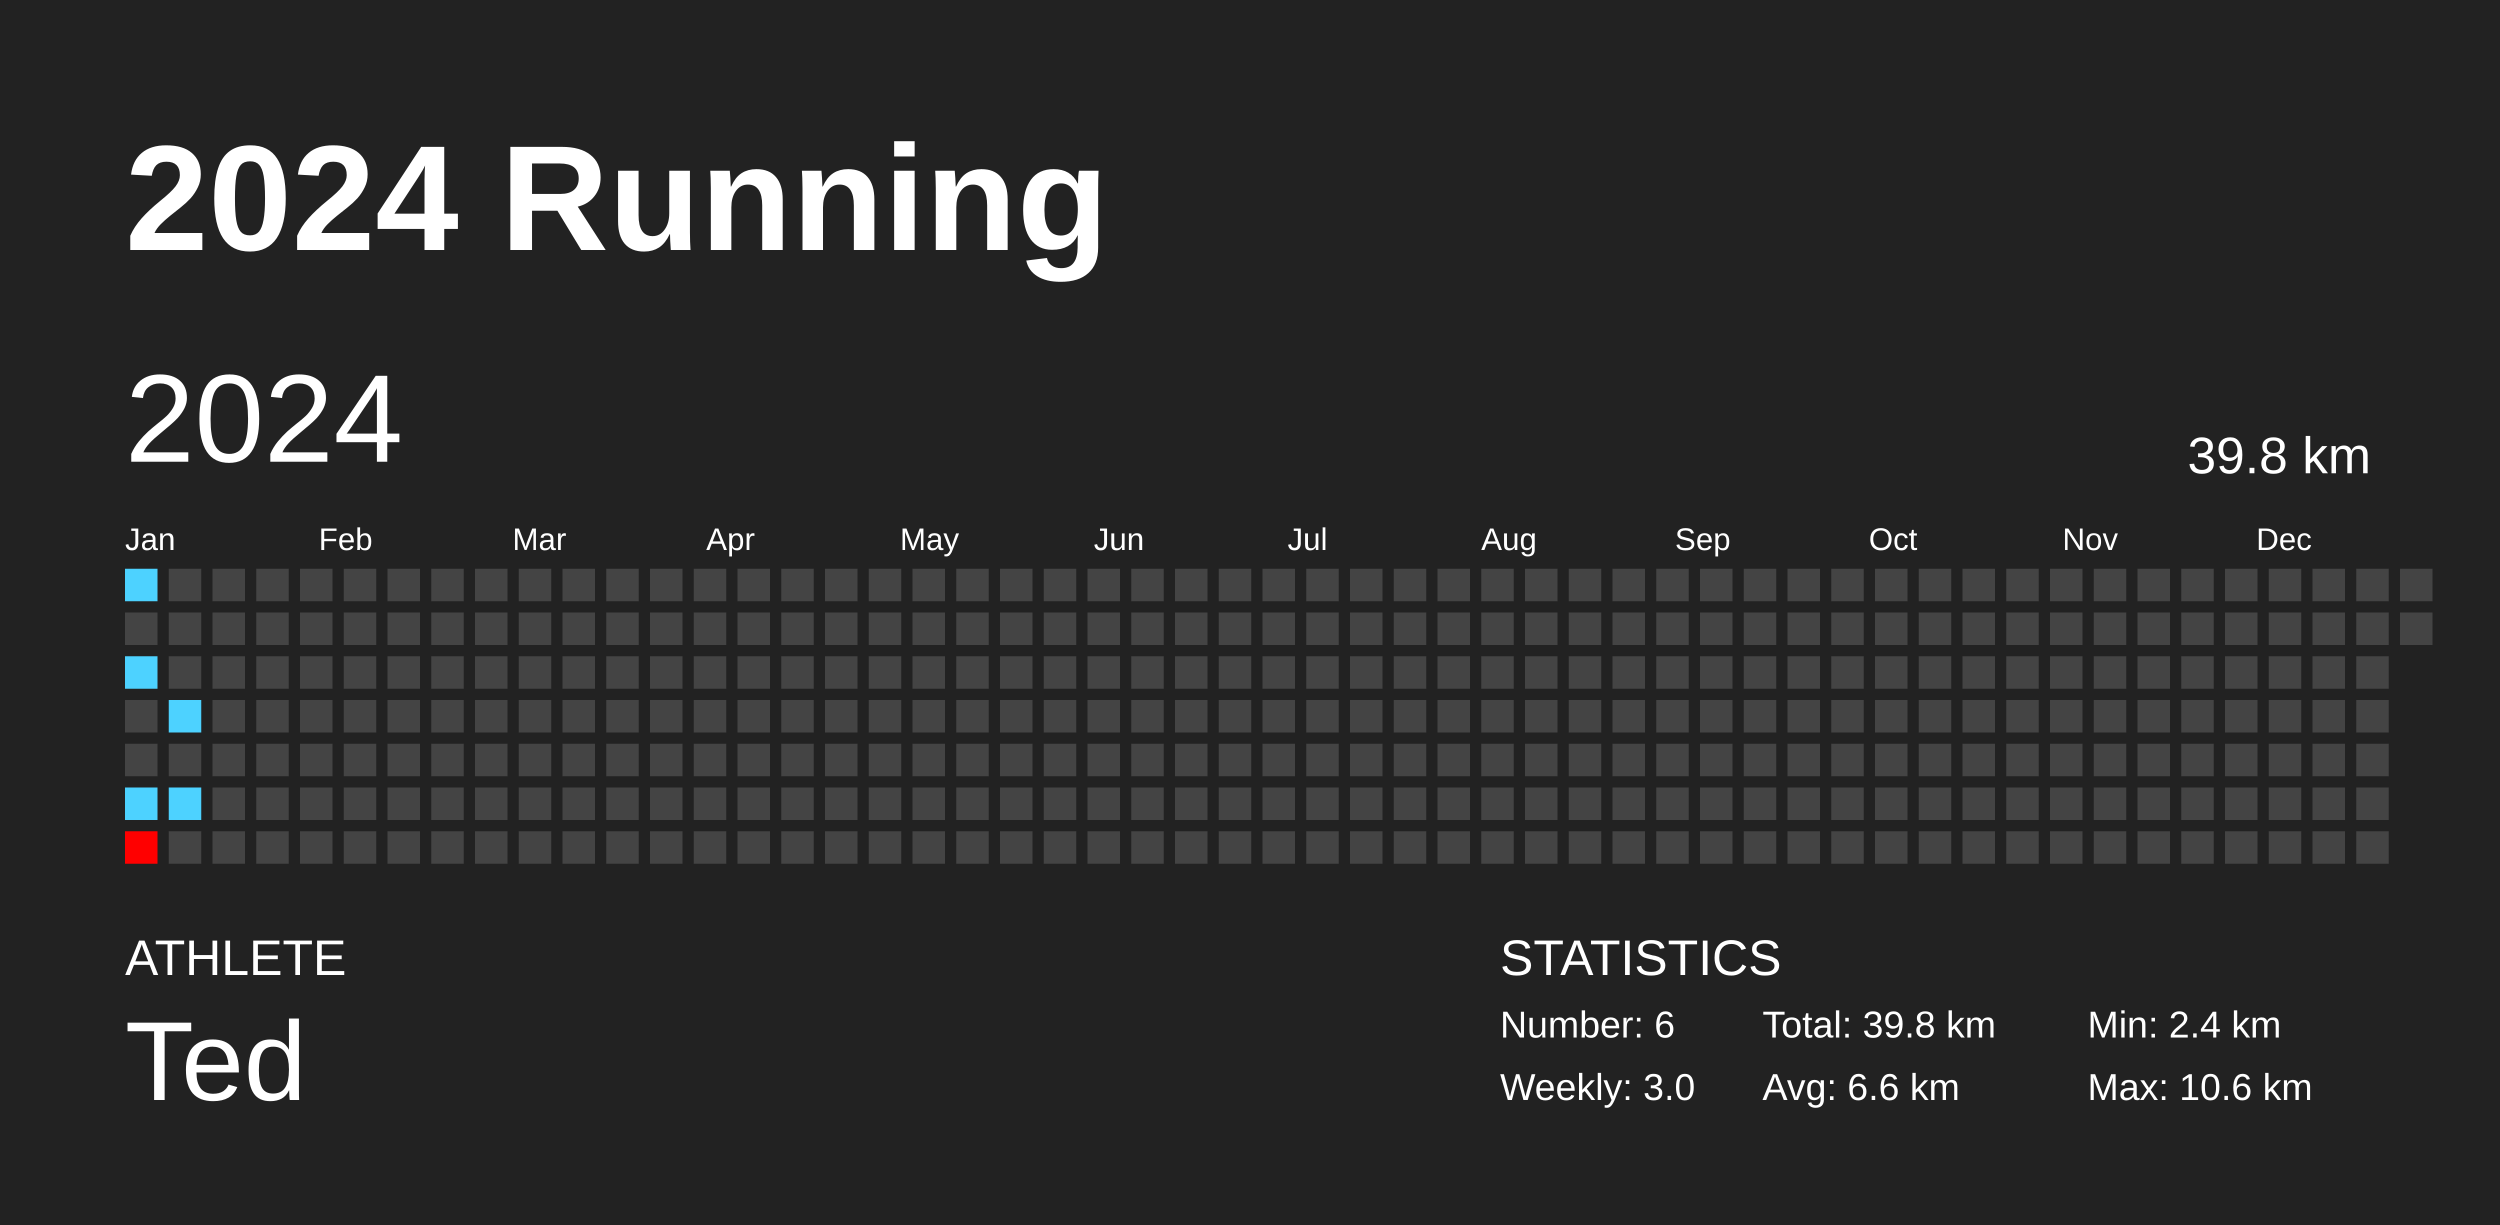
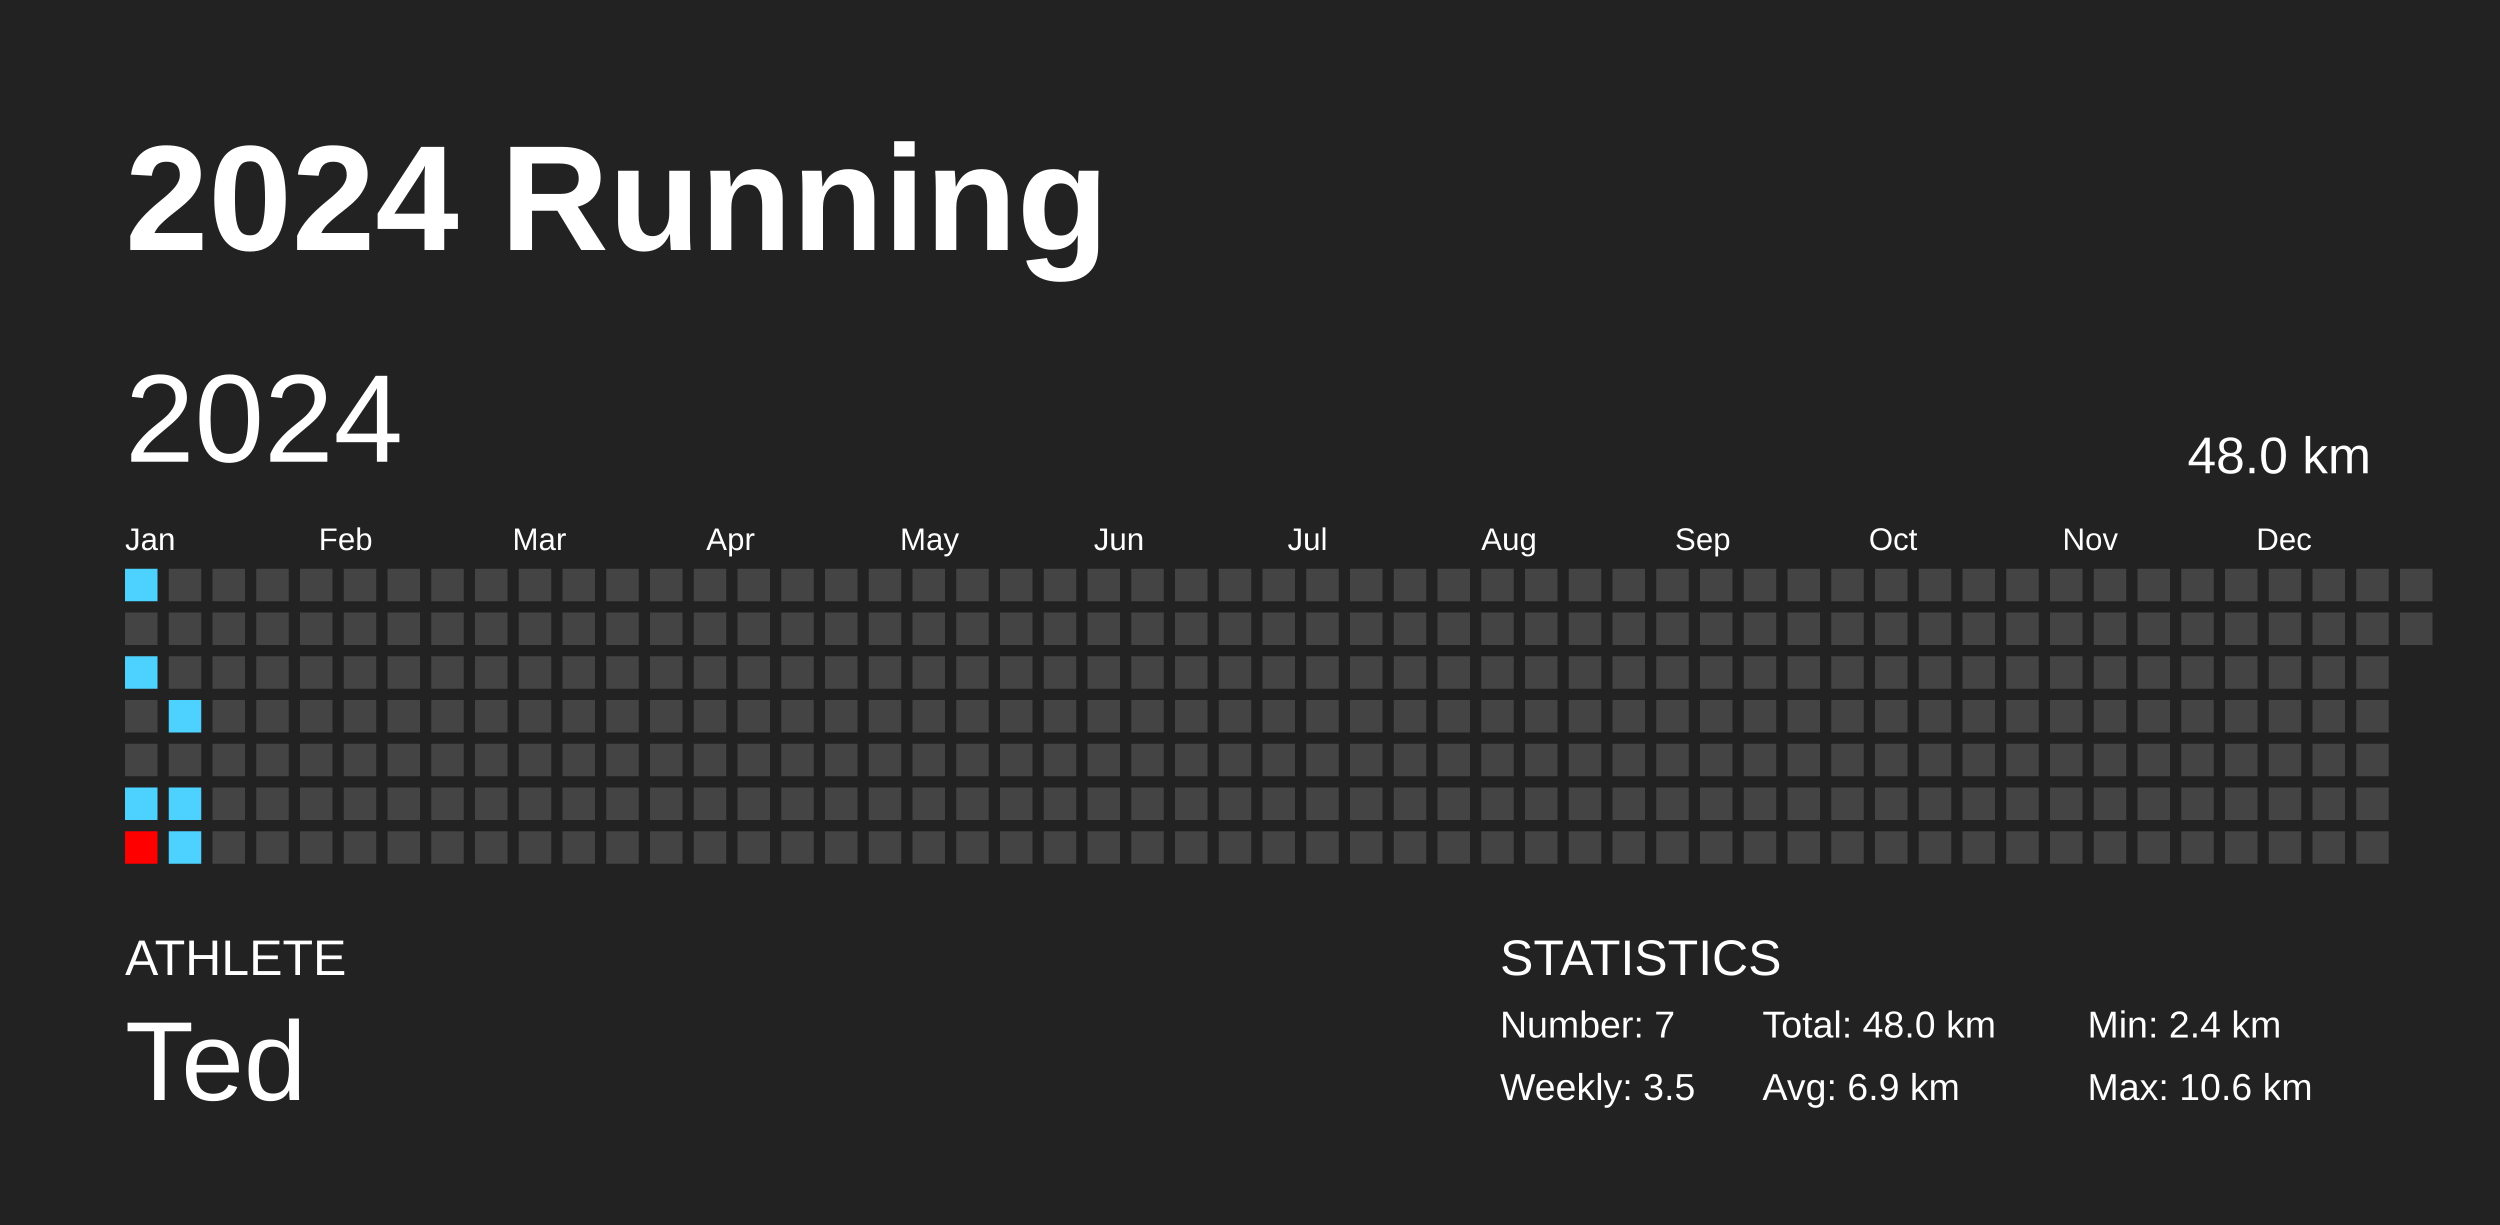
<svg xmlns="http://www.w3.org/2000/svg" baseProfile="full" height="98mm" version="1.1" viewBox="0,0,200,98" width="200mm">
  <defs />
  <rect fill="#222222" height="98" width="200" x="0" y="0" />
  <text fill="#FFFFFF" style="font-size:12px; font-family:Arial; font-weight:bold;" x="10" y="20">2024 Running</text>
  <text fill="#FFFFFF" style="font-size:4px; font-family:Arial" x="10" y="78">ATHLETE</text>
  <text fill="#FFFFFF" style="font-size:9px; font-family:Arial" x="10" y="88">Ted</text>
  <text fill="#FFFFFF" style="font-size:4px; font-family:Arial" x="120" y="78">STATISTICS</text>
-   <text fill="#FFFFFF" style="font-size:3px; font-family:Arial" x="120" y="83">Number: 6</text>
-   <text fill="#FFFFFF" style="font-size:3px; font-family:Arial" x="120" y="88">Weekly: 3.0</text>
-   <text fill="#FFFFFF" style="font-size:3px; font-family:Arial" x="141" y="83">Total: 39.8 km</text>
-   <text fill="#FFFFFF" style="font-size:3px; font-family:Arial" x="141" y="88">Avg: 6.6 km</text>
+   <text fill="#FFFFFF" style="font-size:3px; font-family:Arial" x="120" y="83">Number: 7</text>
+   <text fill="#FFFFFF" style="font-size:3px; font-family:Arial" x="120" y="88">Weekly: 3.5</text>
+   <text fill="#FFFFFF" style="font-size:3px; font-family:Arial" x="141" y="83">Total: 48.0 km</text>
+   <text fill="#FFFFFF" style="font-size:3px; font-family:Arial" x="141" y="88">Avg: 6.9 km</text>
  <text fill="#FFFFFF" style="font-size:3px; font-family:Arial" x="167" y="83">Min: 2.4 km</text>
  <text fill="#FFFFFF" style="font-size:3px; font-family:Arial" x="167" y="88">Max: 10.6 km</text>
  <text dominant-baseline="hanging" fill="#FFFFFF" style="font-size:10.0px; font-family:Arial;" x="10" y="30">2024</text>
-   <text dominant-baseline="hanging" fill="#FFFFFF" style="font-size:4.125px; font-family:Arial;" x="175" y="35">39.8 km</text>
+   <text dominant-baseline="hanging" fill="#FFFFFF" style="font-size:4.125px; font-family:Arial;" x="175" y="35">48.0 km</text>
  <text fill="#FFFFFF" style="font-size:2.5px; font-family:Arial" x="10.0" y="44">Jan</text>
  <text fill="#FFFFFF" style="font-size:2.5px; font-family:Arial" x="25.5" y="44">Feb</text>
  <text fill="#FFFFFF" style="font-size:2.5px; font-family:Arial" x="41.0" y="44">Mar</text>
  <text fill="#FFFFFF" style="font-size:2.5px; font-family:Arial" x="56.5" y="44">Apr</text>
  <text fill="#FFFFFF" style="font-size:2.5px; font-family:Arial" x="72.0" y="44">May</text>
  <text fill="#FFFFFF" style="font-size:2.5px; font-family:Arial" x="87.5" y="44">Jun</text>
  <text fill="#FFFFFF" style="font-size:2.5px; font-family:Arial" x="103.0" y="44">Jul</text>
  <text fill="#FFFFFF" style="font-size:2.5px; font-family:Arial" x="118.5" y="44">Aug</text>
  <text fill="#FFFFFF" style="font-size:2.5px; font-family:Arial" x="134.0" y="44">Sep</text>
  <text fill="#FFFFFF" style="font-size:2.5px; font-family:Arial" x="149.5" y="44">Oct</text>
  <text fill="#FFFFFF" style="font-size:2.5px; font-family:Arial" x="165.0" y="44">Nov</text>
  <text fill="#FFFFFF" style="font-size:2.5px; font-family:Arial" x="180.5" y="44">Dec</text>
  <rect fill="#4dd2ff" height="2.6" width="2.6" x="10.0" y="45.5" />
  <rect fill="#444444" height="2.6" width="2.6" x="10.0" y="49.0" />
  <rect fill="#4dd2ff" height="2.6" width="2.6" x="10.0" y="52.5" />
  <rect fill="#444444" height="2.6" width="2.6" x="10.0" y="56.0" />
  <rect fill="#444444" height="2.6" width="2.6" x="10.0" y="59.5" />
  <rect fill="#4dd2ff" height="2.6" width="2.6" x="10.0" y="63.0" />
  <rect fill="#ff0000" height="2.6" width="2.6" x="10.0" y="66.5" />
  <rect fill="#444444" height="2.6" width="2.6" x="13.5" y="45.5" />
  <rect fill="#444444" height="2.6" width="2.6" x="13.5" y="49.0" />
  <rect fill="#444444" height="2.6" width="2.6" x="13.5" y="52.5" />
  <rect fill="#4dd2ff" height="2.6" width="2.6" x="13.5" y="56.0" />
  <rect fill="#444444" height="2.6" width="2.6" x="13.5" y="59.5" />
  <rect fill="#4dd2ff" height="2.6" width="2.6" x="13.5" y="63.0" />
-   <rect fill="#444444" height="2.6" width="2.6" x="13.5" y="66.5" />
+   <rect fill="#4dd2ff" height="2.6" width="2.6" x="13.5" y="66.5" />
  <rect fill="#444444" height="2.6" width="2.6" x="17.0" y="45.5" />
  <rect fill="#444444" height="2.6" width="2.6" x="17.0" y="49.0" />
  <rect fill="#444444" height="2.6" width="2.6" x="17.0" y="52.5" />
  <rect fill="#444444" height="2.6" width="2.6" x="17.0" y="56.0" />
  <rect fill="#444444" height="2.6" width="2.6" x="17.0" y="59.5" />
  <rect fill="#444444" height="2.6" width="2.6" x="17.0" y="63.0" />
  <rect fill="#444444" height="2.6" width="2.6" x="17.0" y="66.5" />
  <rect fill="#444444" height="2.6" width="2.6" x="20.5" y="45.5" />
  <rect fill="#444444" height="2.6" width="2.6" x="20.5" y="49.0" />
  <rect fill="#444444" height="2.6" width="2.6" x="20.5" y="52.5" />
  <rect fill="#444444" height="2.6" width="2.6" x="20.5" y="56.0" />
  <rect fill="#444444" height="2.6" width="2.6" x="20.5" y="59.5" />
  <rect fill="#444444" height="2.6" width="2.6" x="20.5" y="63.0" />
  <rect fill="#444444" height="2.6" width="2.6" x="20.5" y="66.5" />
  <rect fill="#444444" height="2.6" width="2.6" x="24.0" y="45.5" />
  <rect fill="#444444" height="2.6" width="2.6" x="24.0" y="49.0" />
  <rect fill="#444444" height="2.6" width="2.6" x="24.0" y="52.5" />
  <rect fill="#444444" height="2.6" width="2.6" x="24.0" y="56.0" />
  <rect fill="#444444" height="2.6" width="2.6" x="24.0" y="59.5" />
  <rect fill="#444444" height="2.6" width="2.6" x="24.0" y="63.0" />
  <rect fill="#444444" height="2.6" width="2.6" x="24.0" y="66.5" />
  <rect fill="#444444" height="2.6" width="2.6" x="27.5" y="45.5" />
  <rect fill="#444444" height="2.6" width="2.6" x="27.5" y="49.0" />
  <rect fill="#444444" height="2.6" width="2.6" x="27.5" y="52.5" />
  <rect fill="#444444" height="2.6" width="2.6" x="27.5" y="56.0" />
  <rect fill="#444444" height="2.6" width="2.6" x="27.5" y="59.5" />
  <rect fill="#444444" height="2.6" width="2.6" x="27.5" y="63.0" />
  <rect fill="#444444" height="2.6" width="2.6" x="27.5" y="66.5" />
  <rect fill="#444444" height="2.6" width="2.6" x="31.0" y="45.5" />
  <rect fill="#444444" height="2.6" width="2.6" x="31.0" y="49.0" />
  <rect fill="#444444" height="2.6" width="2.6" x="31.0" y="52.5" />
  <rect fill="#444444" height="2.6" width="2.6" x="31.0" y="56.0" />
  <rect fill="#444444" height="2.6" width="2.6" x="31.0" y="59.5" />
  <rect fill="#444444" height="2.6" width="2.6" x="31.0" y="63.0" />
  <rect fill="#444444" height="2.6" width="2.6" x="31.0" y="66.5" />
  <rect fill="#444444" height="2.6" width="2.6" x="34.5" y="45.5" />
  <rect fill="#444444" height="2.6" width="2.6" x="34.5" y="49.0" />
  <rect fill="#444444" height="2.6" width="2.6" x="34.5" y="52.5" />
  <rect fill="#444444" height="2.6" width="2.6" x="34.5" y="56.0" />
  <rect fill="#444444" height="2.6" width="2.6" x="34.5" y="59.5" />
  <rect fill="#444444" height="2.6" width="2.6" x="34.5" y="63.0" />
  <rect fill="#444444" height="2.6" width="2.6" x="34.5" y="66.5" />
  <rect fill="#444444" height="2.6" width="2.6" x="38.0" y="45.5" />
  <rect fill="#444444" height="2.6" width="2.6" x="38.0" y="49.0" />
  <rect fill="#444444" height="2.6" width="2.6" x="38.0" y="52.5" />
  <rect fill="#444444" height="2.6" width="2.6" x="38.0" y="56.0" />
  <rect fill="#444444" height="2.6" width="2.6" x="38.0" y="59.5" />
  <rect fill="#444444" height="2.6" width="2.6" x="38.0" y="63.0" />
  <rect fill="#444444" height="2.6" width="2.6" x="38.0" y="66.5" />
  <rect fill="#444444" height="2.6" width="2.6" x="41.5" y="45.5" />
  <rect fill="#444444" height="2.6" width="2.6" x="41.5" y="49.0" />
  <rect fill="#444444" height="2.6" width="2.6" x="41.5" y="52.5" />
  <rect fill="#444444" height="2.6" width="2.6" x="41.5" y="56.0" />
  <rect fill="#444444" height="2.6" width="2.6" x="41.5" y="59.5" />
  <rect fill="#444444" height="2.6" width="2.6" x="41.5" y="63.0" />
  <rect fill="#444444" height="2.6" width="2.6" x="41.5" y="66.5" />
  <rect fill="#444444" height="2.6" width="2.6" x="45.0" y="45.5" />
  <rect fill="#444444" height="2.6" width="2.6" x="45.0" y="49.0" />
  <rect fill="#444444" height="2.6" width="2.6" x="45.0" y="52.5" />
  <rect fill="#444444" height="2.6" width="2.6" x="45.0" y="56.0" />
  <rect fill="#444444" height="2.6" width="2.6" x="45.0" y="59.5" />
  <rect fill="#444444" height="2.6" width="2.6" x="45.0" y="63.0" />
  <rect fill="#444444" height="2.6" width="2.6" x="45.0" y="66.5" />
  <rect fill="#444444" height="2.6" width="2.6" x="48.5" y="45.5" />
  <rect fill="#444444" height="2.6" width="2.6" x="48.5" y="49.0" />
  <rect fill="#444444" height="2.6" width="2.6" x="48.5" y="52.5" />
  <rect fill="#444444" height="2.6" width="2.6" x="48.5" y="56.0" />
  <rect fill="#444444" height="2.6" width="2.6" x="48.5" y="59.5" />
  <rect fill="#444444" height="2.6" width="2.6" x="48.5" y="63.0" />
  <rect fill="#444444" height="2.6" width="2.6" x="48.5" y="66.5" />
  <rect fill="#444444" height="2.6" width="2.6" x="52.0" y="45.5" />
  <rect fill="#444444" height="2.6" width="2.6" x="52.0" y="49.0" />
  <rect fill="#444444" height="2.6" width="2.6" x="52.0" y="52.5" />
  <rect fill="#444444" height="2.6" width="2.6" x="52.0" y="56.0" />
  <rect fill="#444444" height="2.6" width="2.6" x="52.0" y="59.5" />
  <rect fill="#444444" height="2.6" width="2.6" x="52.0" y="63.0" />
  <rect fill="#444444" height="2.6" width="2.6" x="52.0" y="66.5" />
  <rect fill="#444444" height="2.6" width="2.6" x="55.5" y="45.5" />
  <rect fill="#444444" height="2.6" width="2.6" x="55.5" y="49.0" />
  <rect fill="#444444" height="2.6" width="2.6" x="55.5" y="52.5" />
  <rect fill="#444444" height="2.6" width="2.6" x="55.5" y="56.0" />
  <rect fill="#444444" height="2.6" width="2.6" x="55.5" y="59.5" />
  <rect fill="#444444" height="2.6" width="2.6" x="55.5" y="63.0" />
  <rect fill="#444444" height="2.6" width="2.6" x="55.5" y="66.5" />
  <rect fill="#444444" height="2.6" width="2.6" x="59.0" y="45.5" />
  <rect fill="#444444" height="2.6" width="2.6" x="59.0" y="49.0" />
  <rect fill="#444444" height="2.6" width="2.6" x="59.0" y="52.5" />
  <rect fill="#444444" height="2.6" width="2.6" x="59.0" y="56.0" />
  <rect fill="#444444" height="2.6" width="2.6" x="59.0" y="59.5" />
  <rect fill="#444444" height="2.6" width="2.6" x="59.0" y="63.0" />
  <rect fill="#444444" height="2.6" width="2.6" x="59.0" y="66.5" />
  <rect fill="#444444" height="2.6" width="2.6" x="62.5" y="45.5" />
  <rect fill="#444444" height="2.6" width="2.6" x="62.5" y="49.0" />
  <rect fill="#444444" height="2.6" width="2.6" x="62.5" y="52.5" />
  <rect fill="#444444" height="2.6" width="2.6" x="62.5" y="56.0" />
  <rect fill="#444444" height="2.6" width="2.6" x="62.5" y="59.5" />
  <rect fill="#444444" height="2.6" width="2.6" x="62.5" y="63.0" />
  <rect fill="#444444" height="2.6" width="2.6" x="62.5" y="66.5" />
  <rect fill="#444444" height="2.6" width="2.6" x="66.0" y="45.5" />
  <rect fill="#444444" height="2.6" width="2.6" x="66.0" y="49.0" />
  <rect fill="#444444" height="2.6" width="2.6" x="66.0" y="52.5" />
  <rect fill="#444444" height="2.6" width="2.6" x="66.0" y="56.0" />
  <rect fill="#444444" height="2.6" width="2.6" x="66.0" y="59.5" />
  <rect fill="#444444" height="2.6" width="2.6" x="66.0" y="63.0" />
  <rect fill="#444444" height="2.6" width="2.6" x="66.0" y="66.5" />
  <rect fill="#444444" height="2.6" width="2.6" x="69.5" y="45.5" />
  <rect fill="#444444" height="2.6" width="2.6" x="69.5" y="49.0" />
  <rect fill="#444444" height="2.6" width="2.6" x="69.5" y="52.5" />
  <rect fill="#444444" height="2.6" width="2.6" x="69.5" y="56.0" />
  <rect fill="#444444" height="2.6" width="2.6" x="69.5" y="59.5" />
  <rect fill="#444444" height="2.6" width="2.6" x="69.5" y="63.0" />
  <rect fill="#444444" height="2.6" width="2.6" x="69.5" y="66.5" />
  <rect fill="#444444" height="2.6" width="2.6" x="73.0" y="45.5" />
  <rect fill="#444444" height="2.6" width="2.6" x="73.0" y="49.0" />
  <rect fill="#444444" height="2.6" width="2.6" x="73.0" y="52.5" />
  <rect fill="#444444" height="2.6" width="2.6" x="73.0" y="56.0" />
  <rect fill="#444444" height="2.6" width="2.6" x="73.0" y="59.5" />
  <rect fill="#444444" height="2.6" width="2.6" x="73.0" y="63.0" />
  <rect fill="#444444" height="2.6" width="2.6" x="73.0" y="66.5" />
  <rect fill="#444444" height="2.6" width="2.6" x="76.5" y="45.5" />
  <rect fill="#444444" height="2.6" width="2.6" x="76.5" y="49.0" />
  <rect fill="#444444" height="2.6" width="2.6" x="76.5" y="52.5" />
  <rect fill="#444444" height="2.6" width="2.6" x="76.5" y="56.0" />
  <rect fill="#444444" height="2.6" width="2.6" x="76.5" y="59.5" />
  <rect fill="#444444" height="2.6" width="2.6" x="76.5" y="63.0" />
  <rect fill="#444444" height="2.6" width="2.6" x="76.5" y="66.5" />
  <rect fill="#444444" height="2.6" width="2.6" x="80.0" y="45.5" />
  <rect fill="#444444" height="2.6" width="2.6" x="80.0" y="49.0" />
  <rect fill="#444444" height="2.6" width="2.6" x="80.0" y="52.5" />
  <rect fill="#444444" height="2.6" width="2.6" x="80.0" y="56.0" />
  <rect fill="#444444" height="2.6" width="2.6" x="80.0" y="59.5" />
  <rect fill="#444444" height="2.6" width="2.6" x="80.0" y="63.0" />
  <rect fill="#444444" height="2.6" width="2.6" x="80.0" y="66.5" />
  <rect fill="#444444" height="2.6" width="2.6" x="83.5" y="45.5" />
  <rect fill="#444444" height="2.6" width="2.6" x="83.5" y="49.0" />
  <rect fill="#444444" height="2.6" width="2.6" x="83.5" y="52.5" />
  <rect fill="#444444" height="2.6" width="2.6" x="83.5" y="56.0" />
  <rect fill="#444444" height="2.6" width="2.6" x="83.5" y="59.5" />
  <rect fill="#444444" height="2.6" width="2.6" x="83.5" y="63.0" />
  <rect fill="#444444" height="2.6" width="2.6" x="83.5" y="66.5" />
  <rect fill="#444444" height="2.6" width="2.6" x="87.0" y="45.5" />
  <rect fill="#444444" height="2.6" width="2.6" x="87.0" y="49.0" />
  <rect fill="#444444" height="2.6" width="2.6" x="87.0" y="52.5" />
  <rect fill="#444444" height="2.6" width="2.6" x="87.0" y="56.0" />
  <rect fill="#444444" height="2.6" width="2.6" x="87.0" y="59.5" />
  <rect fill="#444444" height="2.6" width="2.6" x="87.0" y="63.0" />
  <rect fill="#444444" height="2.6" width="2.6" x="87.0" y="66.5" />
  <rect fill="#444444" height="2.6" width="2.6" x="90.5" y="45.5" />
  <rect fill="#444444" height="2.6" width="2.6" x="90.5" y="49.0" />
  <rect fill="#444444" height="2.6" width="2.6" x="90.5" y="52.5" />
  <rect fill="#444444" height="2.6" width="2.6" x="90.5" y="56.0" />
  <rect fill="#444444" height="2.6" width="2.6" x="90.5" y="59.5" />
  <rect fill="#444444" height="2.6" width="2.6" x="90.5" y="63.0" />
  <rect fill="#444444" height="2.6" width="2.6" x="90.5" y="66.5" />
  <rect fill="#444444" height="2.6" width="2.6" x="94.0" y="45.5" />
  <rect fill="#444444" height="2.6" width="2.6" x="94.0" y="49.0" />
  <rect fill="#444444" height="2.6" width="2.6" x="94.0" y="52.5" />
  <rect fill="#444444" height="2.6" width="2.6" x="94.0" y="56.0" />
  <rect fill="#444444" height="2.6" width="2.6" x="94.0" y="59.5" />
  <rect fill="#444444" height="2.6" width="2.6" x="94.0" y="63.0" />
  <rect fill="#444444" height="2.6" width="2.6" x="94.0" y="66.5" />
  <rect fill="#444444" height="2.6" width="2.6" x="97.5" y="45.5" />
  <rect fill="#444444" height="2.6" width="2.6" x="97.5" y="49.0" />
  <rect fill="#444444" height="2.6" width="2.6" x="97.5" y="52.5" />
  <rect fill="#444444" height="2.6" width="2.6" x="97.5" y="56.0" />
  <rect fill="#444444" height="2.6" width="2.6" x="97.5" y="59.5" />
  <rect fill="#444444" height="2.6" width="2.6" x="97.5" y="63.0" />
  <rect fill="#444444" height="2.6" width="2.6" x="97.5" y="66.5" />
  <rect fill="#444444" height="2.6" width="2.6" x="101.0" y="45.5" />
  <rect fill="#444444" height="2.6" width="2.6" x="101.0" y="49.0" />
  <rect fill="#444444" height="2.6" width="2.6" x="101.0" y="52.5" />
  <rect fill="#444444" height="2.6" width="2.6" x="101.0" y="56.0" />
  <rect fill="#444444" height="2.6" width="2.6" x="101.0" y="59.5" />
  <rect fill="#444444" height="2.6" width="2.6" x="101.0" y="63.0" />
  <rect fill="#444444" height="2.6" width="2.6" x="101.0" y="66.5" />
  <rect fill="#444444" height="2.6" width="2.6" x="104.5" y="45.5" />
  <rect fill="#444444" height="2.6" width="2.6" x="104.5" y="49.0" />
  <rect fill="#444444" height="2.6" width="2.6" x="104.5" y="52.5" />
  <rect fill="#444444" height="2.6" width="2.6" x="104.5" y="56.0" />
  <rect fill="#444444" height="2.6" width="2.6" x="104.5" y="59.5" />
  <rect fill="#444444" height="2.6" width="2.6" x="104.5" y="63.0" />
  <rect fill="#444444" height="2.6" width="2.6" x="104.5" y="66.5" />
  <rect fill="#444444" height="2.6" width="2.6" x="108.0" y="45.5" />
  <rect fill="#444444" height="2.6" width="2.6" x="108.0" y="49.0" />
  <rect fill="#444444" height="2.6" width="2.6" x="108.0" y="52.5" />
  <rect fill="#444444" height="2.6" width="2.6" x="108.0" y="56.0" />
  <rect fill="#444444" height="2.6" width="2.6" x="108.0" y="59.5" />
  <rect fill="#444444" height="2.6" width="2.6" x="108.0" y="63.0" />
  <rect fill="#444444" height="2.6" width="2.6" x="108.0" y="66.5" />
  <rect fill="#444444" height="2.6" width="2.6" x="111.5" y="45.5" />
  <rect fill="#444444" height="2.6" width="2.6" x="111.5" y="49.0" />
  <rect fill="#444444" height="2.6" width="2.6" x="111.5" y="52.5" />
  <rect fill="#444444" height="2.6" width="2.6" x="111.5" y="56.0" />
  <rect fill="#444444" height="2.6" width="2.6" x="111.5" y="59.5" />
  <rect fill="#444444" height="2.6" width="2.6" x="111.5" y="63.0" />
  <rect fill="#444444" height="2.6" width="2.6" x="111.5" y="66.5" />
  <rect fill="#444444" height="2.6" width="2.6" x="115.0" y="45.5" />
  <rect fill="#444444" height="2.6" width="2.6" x="115.0" y="49.0" />
  <rect fill="#444444" height="2.6" width="2.6" x="115.0" y="52.5" />
  <rect fill="#444444" height="2.6" width="2.6" x="115.0" y="56.0" />
  <rect fill="#444444" height="2.6" width="2.6" x="115.0" y="59.5" />
  <rect fill="#444444" height="2.6" width="2.6" x="115.0" y="63.0" />
  <rect fill="#444444" height="2.6" width="2.6" x="115.0" y="66.5" />
  <rect fill="#444444" height="2.6" width="2.6" x="118.5" y="45.5" />
  <rect fill="#444444" height="2.6" width="2.6" x="118.5" y="49.0" />
  <rect fill="#444444" height="2.6" width="2.6" x="118.5" y="52.5" />
  <rect fill="#444444" height="2.6" width="2.6" x="118.5" y="56.0" />
  <rect fill="#444444" height="2.6" width="2.6" x="118.5" y="59.5" />
  <rect fill="#444444" height="2.6" width="2.6" x="118.5" y="63.0" />
  <rect fill="#444444" height="2.6" width="2.6" x="118.5" y="66.5" />
  <rect fill="#444444" height="2.6" width="2.6" x="122.0" y="45.5" />
  <rect fill="#444444" height="2.6" width="2.6" x="122.0" y="49.0" />
  <rect fill="#444444" height="2.6" width="2.6" x="122.0" y="52.5" />
  <rect fill="#444444" height="2.6" width="2.6" x="122.0" y="56.0" />
  <rect fill="#444444" height="2.6" width="2.6" x="122.0" y="59.5" />
  <rect fill="#444444" height="2.6" width="2.6" x="122.0" y="63.0" />
  <rect fill="#444444" height="2.6" width="2.6" x="122.0" y="66.5" />
  <rect fill="#444444" height="2.6" width="2.6" x="125.5" y="45.5" />
  <rect fill="#444444" height="2.6" width="2.6" x="125.5" y="49.0" />
  <rect fill="#444444" height="2.6" width="2.6" x="125.5" y="52.5" />
  <rect fill="#444444" height="2.6" width="2.6" x="125.5" y="56.0" />
  <rect fill="#444444" height="2.6" width="2.6" x="125.5" y="59.5" />
  <rect fill="#444444" height="2.6" width="2.6" x="125.5" y="63.0" />
  <rect fill="#444444" height="2.6" width="2.6" x="125.5" y="66.5" />
  <rect fill="#444444" height="2.6" width="2.6" x="129.0" y="45.5" />
  <rect fill="#444444" height="2.6" width="2.6" x="129.0" y="49.0" />
  <rect fill="#444444" height="2.6" width="2.6" x="129.0" y="52.5" />
  <rect fill="#444444" height="2.6" width="2.6" x="129.0" y="56.0" />
  <rect fill="#444444" height="2.6" width="2.6" x="129.0" y="59.5" />
  <rect fill="#444444" height="2.6" width="2.6" x="129.0" y="63.0" />
  <rect fill="#444444" height="2.6" width="2.6" x="129.0" y="66.5" />
  <rect fill="#444444" height="2.6" width="2.6" x="132.5" y="45.5" />
  <rect fill="#444444" height="2.6" width="2.6" x="132.5" y="49.0" />
  <rect fill="#444444" height="2.6" width="2.6" x="132.5" y="52.5" />
  <rect fill="#444444" height="2.6" width="2.6" x="132.5" y="56.0" />
  <rect fill="#444444" height="2.6" width="2.6" x="132.5" y="59.5" />
  <rect fill="#444444" height="2.6" width="2.6" x="132.5" y="63.0" />
  <rect fill="#444444" height="2.6" width="2.6" x="132.5" y="66.5" />
  <rect fill="#444444" height="2.6" width="2.6" x="136.0" y="45.5" />
  <rect fill="#444444" height="2.6" width="2.6" x="136.0" y="49.0" />
  <rect fill="#444444" height="2.6" width="2.6" x="136.0" y="52.5" />
  <rect fill="#444444" height="2.6" width="2.6" x="136.0" y="56.0" />
  <rect fill="#444444" height="2.6" width="2.6" x="136.0" y="59.5" />
  <rect fill="#444444" height="2.6" width="2.6" x="136.0" y="63.0" />
  <rect fill="#444444" height="2.6" width="2.6" x="136.0" y="66.5" />
  <rect fill="#444444" height="2.6" width="2.6" x="139.5" y="45.5" />
  <rect fill="#444444" height="2.6" width="2.6" x="139.5" y="49.0" />
  <rect fill="#444444" height="2.6" width="2.6" x="139.5" y="52.5" />
  <rect fill="#444444" height="2.6" width="2.6" x="139.5" y="56.0" />
  <rect fill="#444444" height="2.6" width="2.6" x="139.5" y="59.5" />
  <rect fill="#444444" height="2.6" width="2.6" x="139.5" y="63.0" />
  <rect fill="#444444" height="2.6" width="2.6" x="139.5" y="66.5" />
  <rect fill="#444444" height="2.6" width="2.6" x="143.0" y="45.5" />
  <rect fill="#444444" height="2.6" width="2.6" x="143.0" y="49.0" />
  <rect fill="#444444" height="2.6" width="2.6" x="143.0" y="52.5" />
  <rect fill="#444444" height="2.6" width="2.6" x="143.0" y="56.0" />
  <rect fill="#444444" height="2.6" width="2.6" x="143.0" y="59.5" />
  <rect fill="#444444" height="2.6" width="2.6" x="143.0" y="63.0" />
  <rect fill="#444444" height="2.6" width="2.6" x="143.0" y="66.5" />
  <rect fill="#444444" height="2.6" width="2.6" x="146.5" y="45.5" />
  <rect fill="#444444" height="2.6" width="2.6" x="146.5" y="49.0" />
  <rect fill="#444444" height="2.6" width="2.6" x="146.5" y="52.5" />
  <rect fill="#444444" height="2.6" width="2.6" x="146.5" y="56.0" />
  <rect fill="#444444" height="2.6" width="2.6" x="146.5" y="59.5" />
  <rect fill="#444444" height="2.6" width="2.6" x="146.5" y="63.0" />
  <rect fill="#444444" height="2.6" width="2.6" x="146.5" y="66.5" />
  <rect fill="#444444" height="2.6" width="2.6" x="150.0" y="45.5" />
  <rect fill="#444444" height="2.6" width="2.6" x="150.0" y="49.0" />
  <rect fill="#444444" height="2.6" width="2.6" x="150.0" y="52.5" />
  <rect fill="#444444" height="2.6" width="2.6" x="150.0" y="56.0" />
  <rect fill="#444444" height="2.6" width="2.6" x="150.0" y="59.5" />
  <rect fill="#444444" height="2.6" width="2.6" x="150.0" y="63.0" />
  <rect fill="#444444" height="2.6" width="2.6" x="150.0" y="66.5" />
  <rect fill="#444444" height="2.6" width="2.6" x="153.5" y="45.5" />
  <rect fill="#444444" height="2.6" width="2.6" x="153.5" y="49.0" />
  <rect fill="#444444" height="2.6" width="2.6" x="153.5" y="52.5" />
  <rect fill="#444444" height="2.6" width="2.6" x="153.5" y="56.0" />
  <rect fill="#444444" height="2.6" width="2.6" x="153.5" y="59.5" />
  <rect fill="#444444" height="2.6" width="2.6" x="153.5" y="63.0" />
  <rect fill="#444444" height="2.6" width="2.6" x="153.5" y="66.5" />
  <rect fill="#444444" height="2.6" width="2.6" x="157.0" y="45.5" />
  <rect fill="#444444" height="2.6" width="2.6" x="157.0" y="49.0" />
  <rect fill="#444444" height="2.6" width="2.6" x="157.0" y="52.5" />
  <rect fill="#444444" height="2.6" width="2.6" x="157.0" y="56.0" />
  <rect fill="#444444" height="2.6" width="2.6" x="157.0" y="59.5" />
  <rect fill="#444444" height="2.6" width="2.6" x="157.0" y="63.0" />
  <rect fill="#444444" height="2.6" width="2.6" x="157.0" y="66.5" />
  <rect fill="#444444" height="2.6" width="2.6" x="160.5" y="45.5" />
  <rect fill="#444444" height="2.6" width="2.6" x="160.5" y="49.0" />
  <rect fill="#444444" height="2.6" width="2.6" x="160.5" y="52.5" />
  <rect fill="#444444" height="2.6" width="2.6" x="160.5" y="56.0" />
  <rect fill="#444444" height="2.6" width="2.6" x="160.5" y="59.5" />
  <rect fill="#444444" height="2.6" width="2.6" x="160.5" y="63.0" />
  <rect fill="#444444" height="2.6" width="2.6" x="160.5" y="66.5" />
  <rect fill="#444444" height="2.6" width="2.6" x="164.0" y="45.5" />
  <rect fill="#444444" height="2.6" width="2.6" x="164.0" y="49.0" />
  <rect fill="#444444" height="2.6" width="2.6" x="164.0" y="52.5" />
  <rect fill="#444444" height="2.6" width="2.6" x="164.0" y="56.0" />
  <rect fill="#444444" height="2.6" width="2.6" x="164.0" y="59.5" />
  <rect fill="#444444" height="2.6" width="2.6" x="164.0" y="63.0" />
  <rect fill="#444444" height="2.6" width="2.6" x="164.0" y="66.5" />
  <rect fill="#444444" height="2.6" width="2.6" x="167.5" y="45.5" />
  <rect fill="#444444" height="2.6" width="2.6" x="167.5" y="49.0" />
  <rect fill="#444444" height="2.6" width="2.6" x="167.5" y="52.5" />
  <rect fill="#444444" height="2.6" width="2.6" x="167.5" y="56.0" />
  <rect fill="#444444" height="2.6" width="2.6" x="167.5" y="59.5" />
  <rect fill="#444444" height="2.6" width="2.6" x="167.5" y="63.0" />
  <rect fill="#444444" height="2.6" width="2.6" x="167.5" y="66.5" />
  <rect fill="#444444" height="2.6" width="2.6" x="171.0" y="45.5" />
  <rect fill="#444444" height="2.6" width="2.6" x="171.0" y="49.0" />
  <rect fill="#444444" height="2.6" width="2.6" x="171.0" y="52.5" />
  <rect fill="#444444" height="2.6" width="2.6" x="171.0" y="56.0" />
  <rect fill="#444444" height="2.6" width="2.6" x="171.0" y="59.5" />
  <rect fill="#444444" height="2.6" width="2.6" x="171.0" y="63.0" />
  <rect fill="#444444" height="2.6" width="2.6" x="171.0" y="66.5" />
  <rect fill="#444444" height="2.6" width="2.6" x="174.5" y="45.5" />
  <rect fill="#444444" height="2.6" width="2.6" x="174.5" y="49.0" />
  <rect fill="#444444" height="2.6" width="2.6" x="174.5" y="52.5" />
  <rect fill="#444444" height="2.6" width="2.6" x="174.5" y="56.0" />
  <rect fill="#444444" height="2.6" width="2.6" x="174.5" y="59.5" />
  <rect fill="#444444" height="2.6" width="2.6" x="174.5" y="63.0" />
  <rect fill="#444444" height="2.6" width="2.6" x="174.5" y="66.5" />
  <rect fill="#444444" height="2.6" width="2.6" x="178.0" y="45.5" />
  <rect fill="#444444" height="2.6" width="2.6" x="178.0" y="49.0" />
  <rect fill="#444444" height="2.6" width="2.6" x="178.0" y="52.5" />
  <rect fill="#444444" height="2.6" width="2.6" x="178.0" y="56.0" />
  <rect fill="#444444" height="2.6" width="2.6" x="178.0" y="59.5" />
  <rect fill="#444444" height="2.6" width="2.6" x="178.0" y="63.0" />
  <rect fill="#444444" height="2.6" width="2.6" x="178.0" y="66.5" />
  <rect fill="#444444" height="2.6" width="2.6" x="181.5" y="45.5" />
  <rect fill="#444444" height="2.6" width="2.6" x="181.5" y="49.0" />
  <rect fill="#444444" height="2.6" width="2.6" x="181.5" y="52.5" />
  <rect fill="#444444" height="2.6" width="2.6" x="181.5" y="56.0" />
  <rect fill="#444444" height="2.6" width="2.6" x="181.5" y="59.5" />
  <rect fill="#444444" height="2.6" width="2.6" x="181.5" y="63.0" />
  <rect fill="#444444" height="2.6" width="2.6" x="181.5" y="66.5" />
  <rect fill="#444444" height="2.6" width="2.6" x="185.0" y="45.5" />
  <rect fill="#444444" height="2.6" width="2.6" x="185.0" y="49.0" />
  <rect fill="#444444" height="2.6" width="2.6" x="185.0" y="52.5" />
  <rect fill="#444444" height="2.6" width="2.6" x="185.0" y="56.0" />
  <rect fill="#444444" height="2.6" width="2.6" x="185.0" y="59.5" />
  <rect fill="#444444" height="2.6" width="2.6" x="185.0" y="63.0" />
  <rect fill="#444444" height="2.6" width="2.6" x="185.0" y="66.5" />
  <rect fill="#444444" height="2.6" width="2.6" x="188.5" y="45.5" />
  <rect fill="#444444" height="2.6" width="2.6" x="188.5" y="49.0" />
  <rect fill="#444444" height="2.6" width="2.6" x="188.5" y="52.5" />
  <rect fill="#444444" height="2.6" width="2.6" x="188.5" y="56.0" />
  <rect fill="#444444" height="2.6" width="2.6" x="188.5" y="59.5" />
  <rect fill="#444444" height="2.6" width="2.6" x="188.5" y="63.0" />
  <rect fill="#444444" height="2.6" width="2.6" x="188.5" y="66.5" />
  <rect fill="#444444" height="2.6" width="2.6" x="192.0" y="45.5" />
  <rect fill="#444444" height="2.6" width="2.6" x="192.0" y="49.0" />
</svg>
